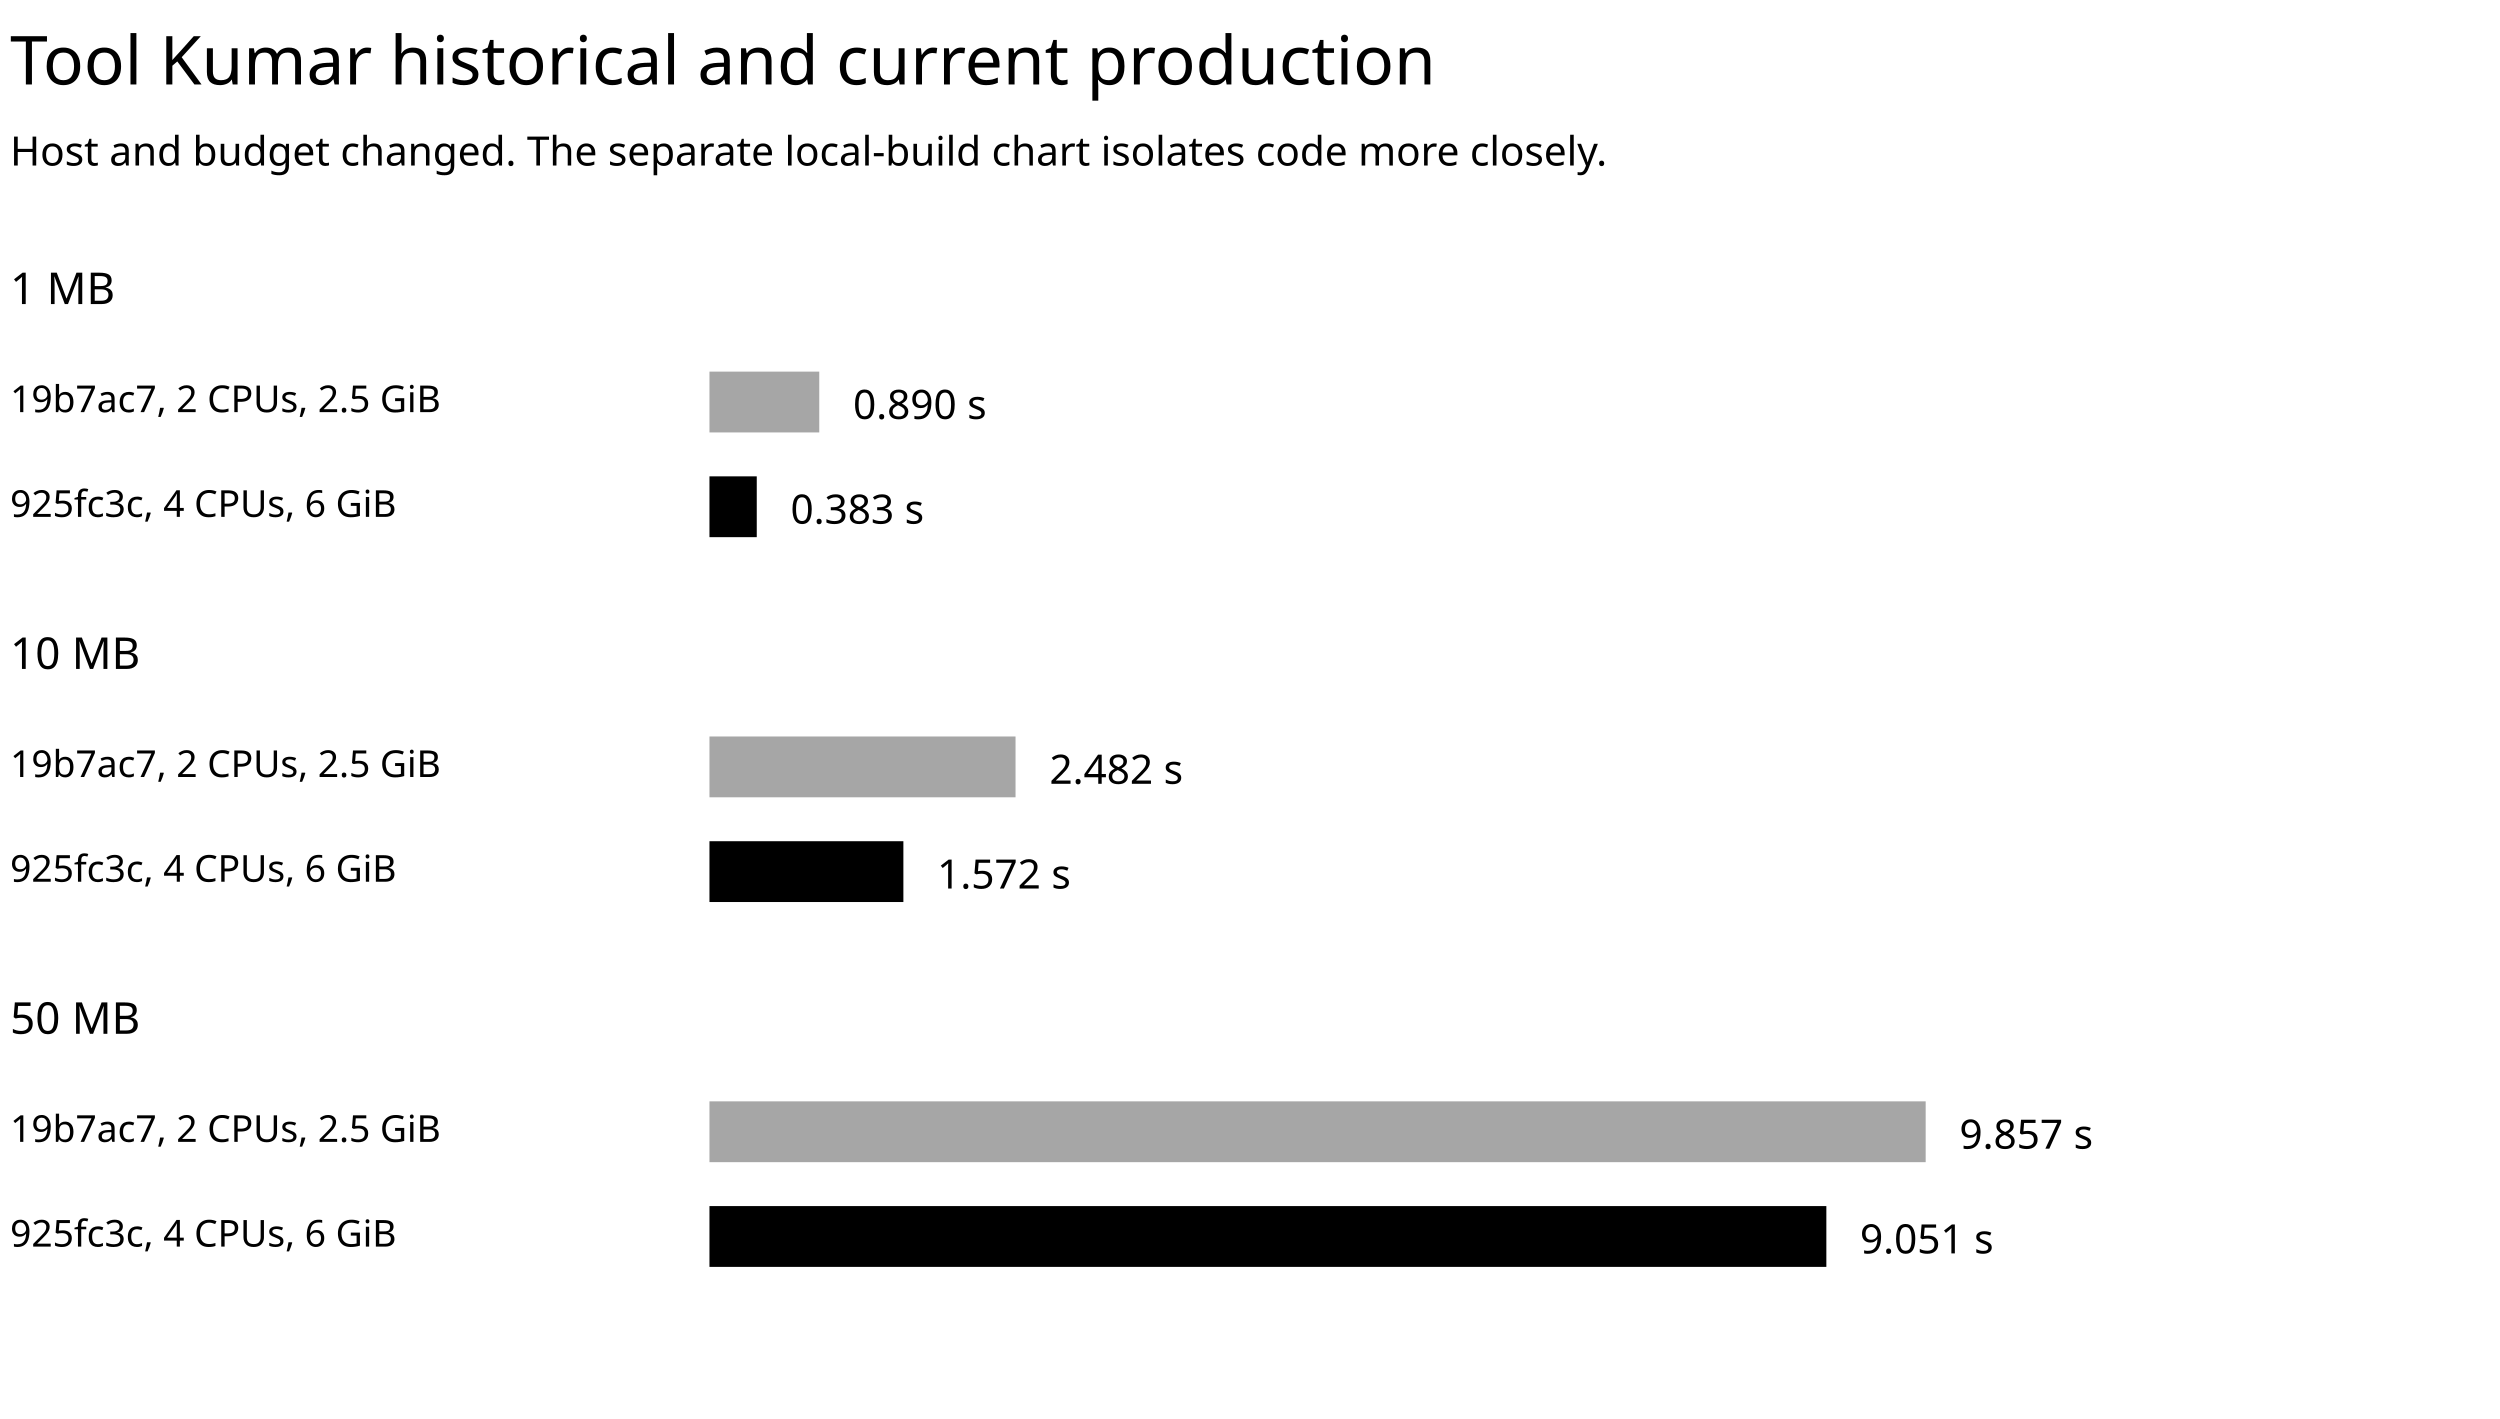
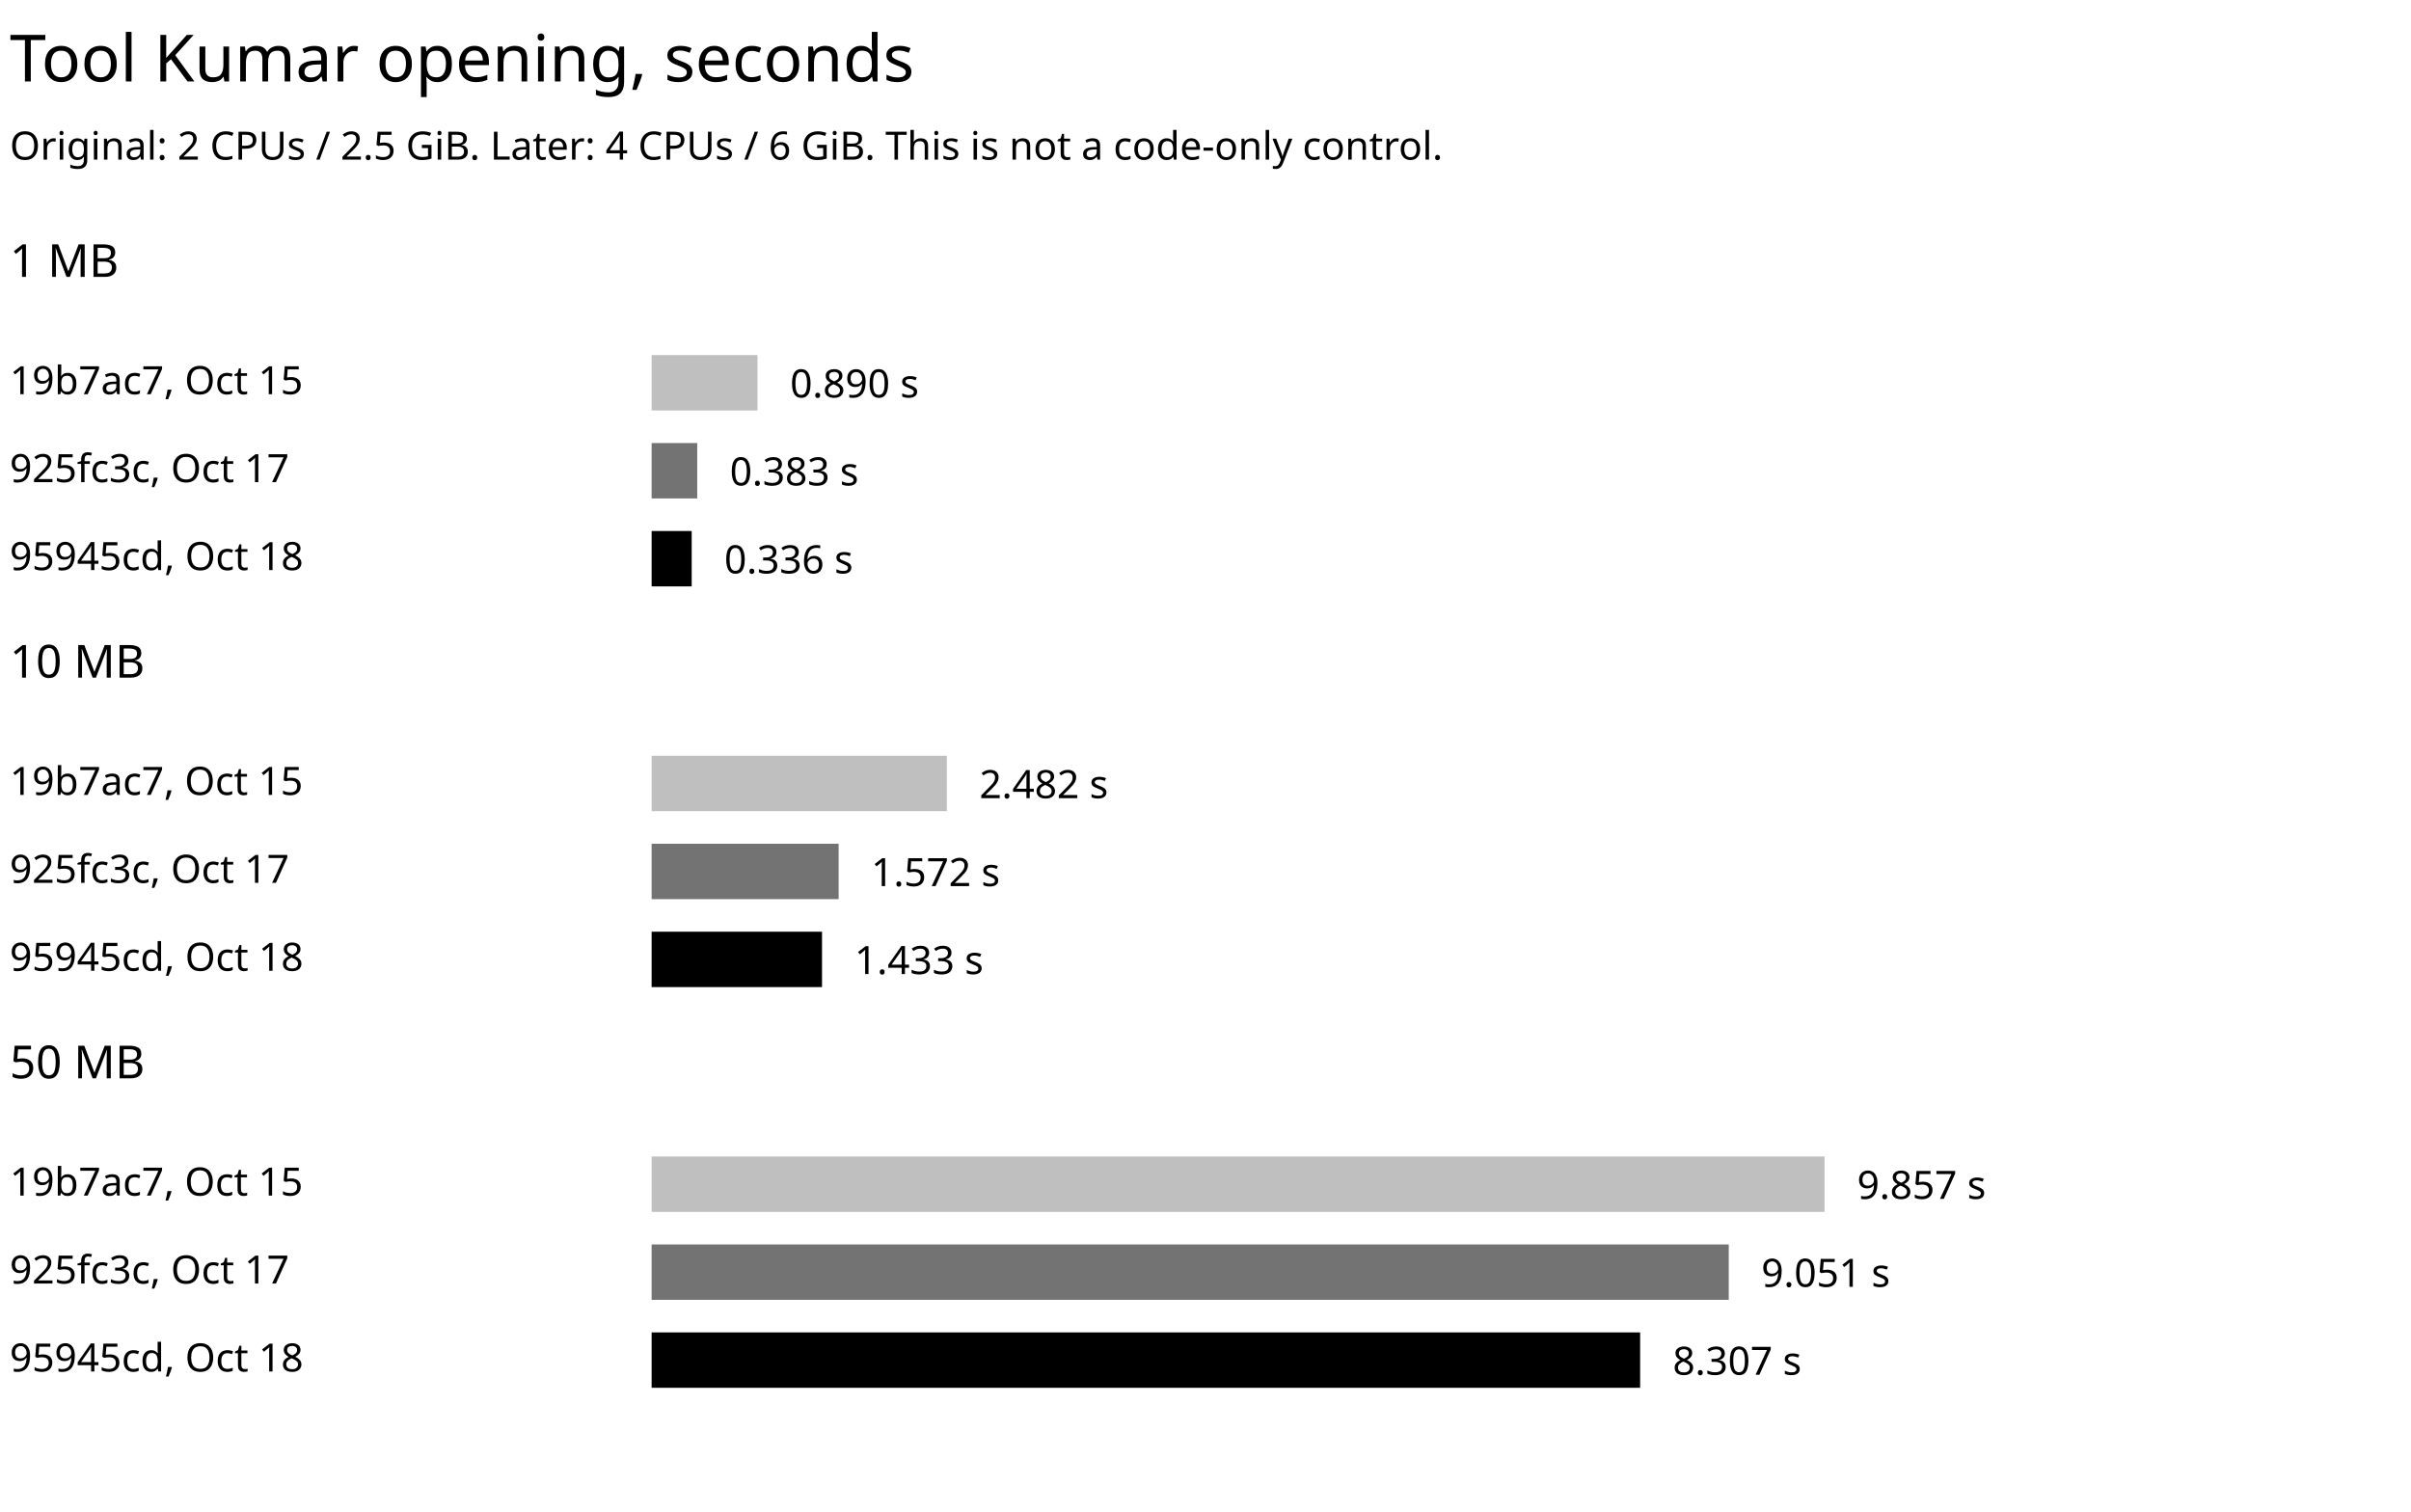
- <svg xmlns="http://www.w3.org/2000/svg" viewBox="0 0 740 420" role="img" aria-labelledby="title desc">
+ <svg xmlns="http://www.w3.org/2000/svg" viewBox="0 0 740 464" role="img" aria-labelledby="title desc">
  <style>:root{color-scheme:light dark;color:light-dark(#17212e,#e2e8f0)}</style>
  <g fill="currentColor" font-family="system-ui,sans-serif">
-     <text x="3" y="25" font-size="20">Tool Kumar historical and current production</text>
-     <text x="3" y="49" font-size="12">Host and budget changed. The separate local-build chart isolates code more closely.</text>
-     <text x="3" y="90" font-size="13">1 MB</text>
-     <text x="3" y="122" font-size="11">19b7ac7, 2 CPUs, 2.5 GiB</text>
-     <rect x="210" y="110" width="32.5" height="18" fill-opacity="0.35" />
-     <text x="252.505" y="124" font-size="12">0.890 s</text>
-     <text x="3" y="153" font-size="11">925fc3c, 4 CPUs, 6 GiB</text>
-     <rect x="210" y="141" width="14.0" height="18" fill-opacity="1" />
-     <text x="233.988" y="155" font-size="12">0.383 s</text>
-     <text x="3" y="198" font-size="13">10 MB</text>
-     <text x="3" y="230" font-size="11">19b7ac7, 2 CPUs, 2.5 GiB</text>
-     <rect x="210" y="218" width="90.6" height="18" fill-opacity="0.35" />
-     <text x="310.648" y="232" font-size="12">2.482 s</text>
-     <text x="3" y="261" font-size="11">925fc3c, 4 CPUs, 6 GiB</text>
-     <rect x="210" y="249" width="57.4" height="18" fill-opacity="1" />
-     <text x="277.413" y="263" font-size="12">1.572 s</text>
-     <text x="3" y="306" font-size="13">50 MB</text>
-     <text x="3" y="338" font-size="11">19b7ac7, 2 CPUs, 2.5 GiB</text>
-     <rect x="210" y="326" width="360.0" height="18" fill-opacity="0.35" />
-     <text x="580.0" y="340" font-size="12">9.857 s</text>
-     <text x="3" y="369" font-size="11">925fc3c, 4 CPUs, 6 GiB</text>
-     <rect x="210" y="357" width="330.6" height="18" fill-opacity="1" />
-     <text x="550.563" y="371" font-size="12">9.051 s</text>
+     <text x="3.0" y="25.0" font-size="20">Tool Kumar opening, seconds</text>
+     <text x="3.0" y="49.0" font-size="12">Original: 2 CPUs / 2.5 GiB. Later: 4 CPUs / 6 GiB. This is not a code-only control.</text>
+     <text x="3.0" y="85.0" font-size="14">1 MB</text>
+     <text x="3.0" y="121.0" font-size="12">19b7ac7, Oct 15</text>
+     <rect x="200" y="109" width="32.5" height="17" fill-opacity="0.25" />
+     <text x="242.5" y="122.0" font-size="12">0.890 s</text>
+     <text x="3.0" y="148.0" font-size="12">925fc3c, Oct 17</text>
+     <rect x="200" y="136" width="14.0" height="17" fill-opacity="0.55" />
+     <text x="224.0" y="149.0" font-size="12">0.383 s</text>
+     <text x="3.0" y="175.0" font-size="12">95945cd, Oct 18</text>
+     <rect x="200" y="163" width="12.3" height="17" fill-opacity="1" />
+     <text x="222.3" y="176.0" font-size="12">0.336 s</text>
+     <text x="3.0" y="208.0" font-size="14">10 MB</text>
+     <text x="3.0" y="244.0" font-size="12">19b7ac7, Oct 15</text>
+     <rect x="200" y="232" width="90.6" height="17" fill-opacity="0.25" />
+     <text x="300.6" y="245.0" font-size="12">2.482 s</text>
+     <text x="3.0" y="271.0" font-size="12">925fc3c, Oct 17</text>
+     <rect x="200" y="259" width="57.4" height="17" fill-opacity="0.55" />
+     <text x="267.4" y="272.0" font-size="12">1.572 s</text>
+     <text x="3.0" y="298.0" font-size="12">95945cd, Oct 18</text>
+     <rect x="200" y="286" width="52.3" height="17" fill-opacity="1" />
+     <text x="262.3" y="299.0" font-size="12">1.433 s</text>
+     <text x="3.0" y="331.0" font-size="14">50 MB</text>
+     <text x="3.0" y="367.0" font-size="12">19b7ac7, Oct 15</text>
+     <rect x="200" y="355" width="360.0" height="17" fill-opacity="0.25" />
+     <text x="570.0" y="368.0" font-size="12">9.857 s</text>
+     <text x="3.0" y="394.0" font-size="12">925fc3c, Oct 17</text>
+     <rect x="200" y="382" width="330.6" height="17" fill-opacity="0.55" />
+     <text x="540.6" y="395.0" font-size="12">9.051 s</text>
+     <text x="3.0" y="421.0" font-size="12">95945cd, Oct 18</text>
+     <rect x="200" y="409" width="303.4" height="17" fill-opacity="1" />
+     <text x="513.4" y="422.0" font-size="12">8.307 s</text>
  </g>
</svg>
